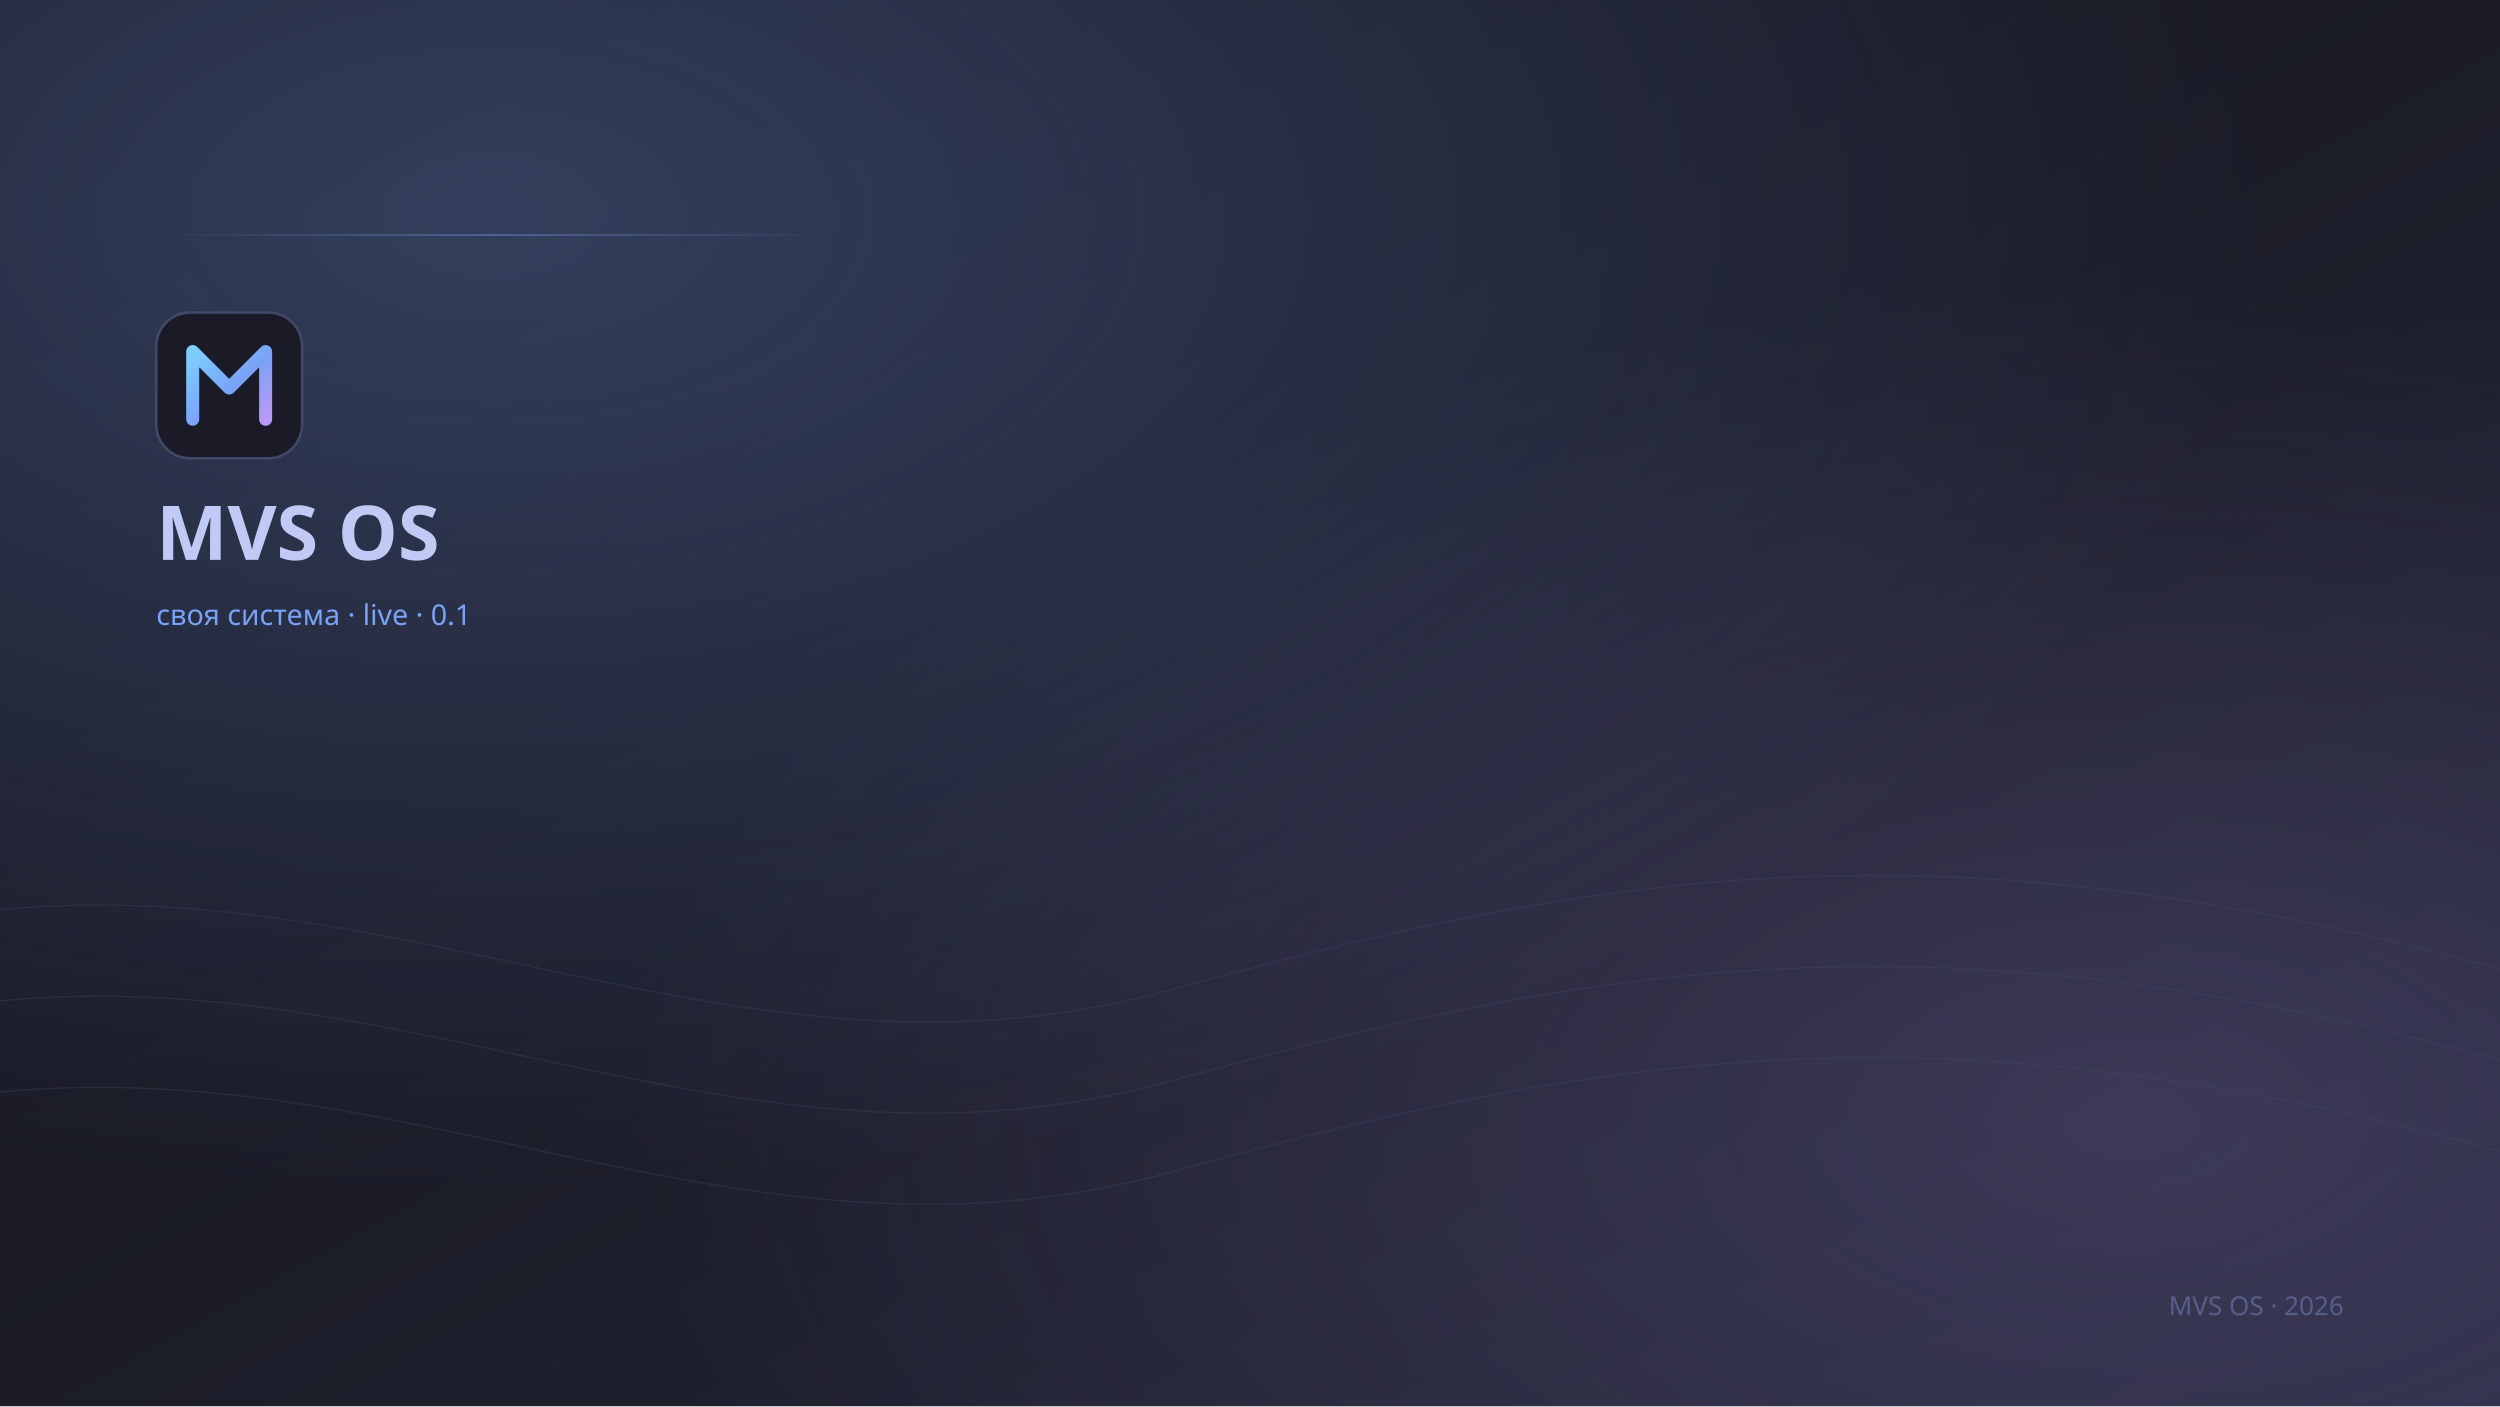
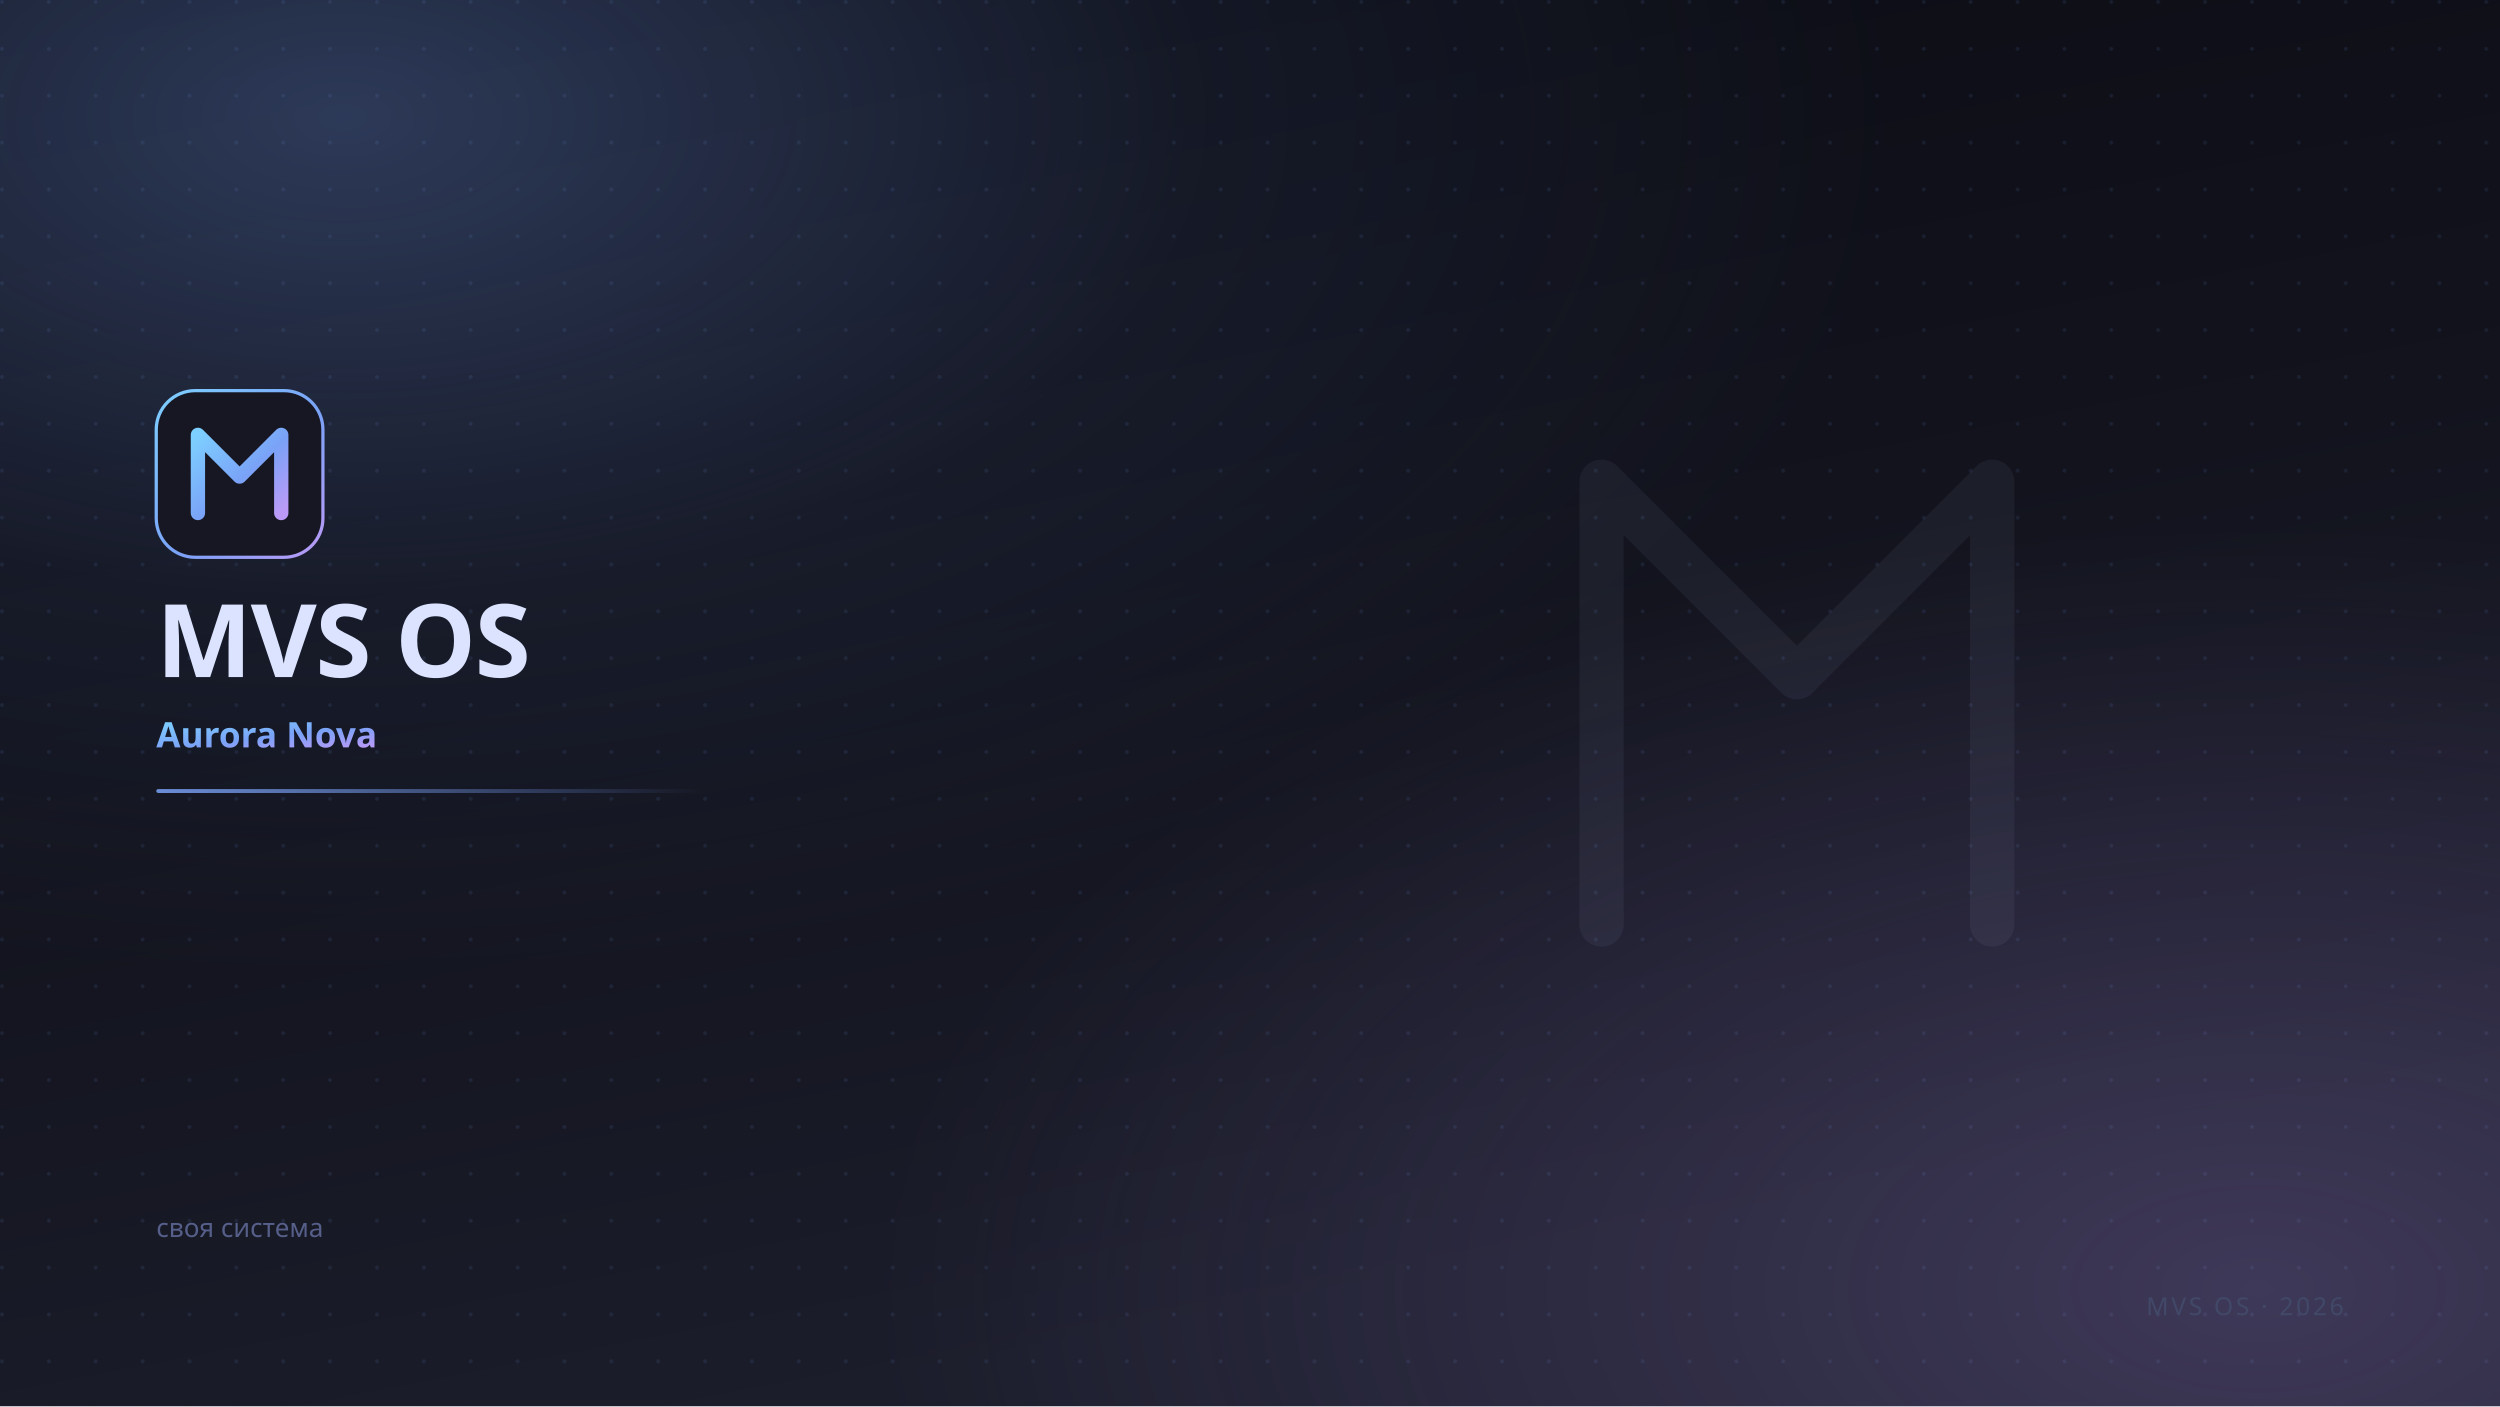
<svg xmlns="http://www.w3.org/2000/svg" width="1920" height="1080" viewBox="0 0 1920 1080">
  <defs>
-     <linearGradient id="bg" x1="0" y1="0" x2="1" y2="1">
-       <stop offset="0" stop-color="#16161e" />
-       <stop offset="0.45" stop-color="#1a1b26" />
-       <stop offset="1" stop-color="#24283b" />
+     <linearGradient id="bg" x1="0" y1="0" x2="0.35" y2="1">
+       <stop offset="0" stop-color="#0a0b12" />
+       <stop offset="0.55" stop-color="#12131d" />
+       <stop offset="1" stop-color="#1b1d2b" />
    </linearGradient>
-     <radialGradient id="glow1" cx="0.2" cy="0.15" r="0.7">
-       <stop offset="0" stop-color="#7aa2f7" stop-opacity="0.28" />
+     <radialGradient id="glowA" cx="0.14" cy="0.08" r="0.62">
+       <stop offset="0" stop-color="#7aa2f7" stop-opacity="0.30" />
+       <stop offset="0.55" stop-color="#7aa2f7" stop-opacity="0.07" />
      <stop offset="1" stop-color="#7aa2f7" stop-opacity="0" />
    </radialGradient>
-     <radialGradient id="glow2" cx="0.85" cy="0.8" r="0.6">
-       <stop offset="0" stop-color="#bb9af7" stop-opacity="0.18" />
+     <radialGradient id="glowB" cx="0.9" cy="0.92" r="0.55">
+       <stop offset="0" stop-color="#bb9af7" stop-opacity="0.22" />
      <stop offset="1" stop-color="#bb9af7" stop-opacity="0" />
    </radialGradient>
-     <linearGradient id="line" x1="0" y1="0" x2="1" y2="0">
-       <stop offset="0" stop-color="#7aa2f7" stop-opacity="0" />
-       <stop offset="0.5" stop-color="#7aa2f7" stop-opacity="0.55" />
-       <stop offset="1" stop-color="#7aa2f7" stop-opacity="0" />
-     </linearGradient>
-     <linearGradient id="mvs" x1="0" y1="0" x2="1" y2="1">
+     <linearGradient id="mark" x1="0" y1="0" x2="1" y2="1">
      <stop offset="0" stop-color="#7dcfff" />
      <stop offset="0.55" stop-color="#7aa2f7" />
      <stop offset="1" stop-color="#bb9af7" />
    </linearGradient>
+     <linearGradient id="rule" x1="0" y1="0" x2="1" y2="0">
+       <stop offset="0" stop-color="#7aa2f7" stop-opacity="0.85" />
+       <stop offset="1" stop-color="#7aa2f7" stop-opacity="0" />
+     </linearGradient>
+     <pattern id="dots" width="36" height="36" patternUnits="userSpaceOnUse">
+       <circle cx="1.5" cy="1.5" r="1.5" fill="#7aa2f7" opacity="0.10" />
+     </pattern>
  </defs>
  <rect width="1920" height="1080" fill="url(#bg)" />
-   <rect width="1920" height="1080" fill="url(#glow1)" />
-   <rect width="1920" height="1080" fill="url(#glow2)" />
-   <g opacity="0.35" fill="none" stroke="#414868" stroke-width="1">
-     <path d="M-120 720 C 260 620, 540 860, 900 760 S 1540 620, 2040 780" />
-     <path d="M-120 790 C 260 690, 540 930, 900 830 S 1540 690, 2040 850" />
-     <path d="M-120 860 C 260 760, 540 1000, 900 900 S 1540 760, 2040 920" />
+   <rect width="1920" height="1080" fill="url(#dots)" />
+   <rect width="1920" height="1080" fill="url(#glowA)" />
+   <rect width="1920" height="1080" fill="url(#glowB)" />
+   <g transform="translate(1230 330)" opacity="0.06" fill="none" stroke="#c0caf5" stroke-width="34" stroke-linecap="round" stroke-linejoin="round">
+     <path d="M0 380V40l150 150L300 40v340" />
  </g>
-   <rect x="120" y="180" width="520" height="1" fill="url(#line)" />
-   <g transform="translate(120 240)">
-     <rect x="0" y="0" width="112" height="112" rx="26" fill="#1a1b26" stroke="#414868" stroke-width="2" />
-     <path d="M28 82V30l28 28 28-28v52" fill="none" stroke="url(#mvs)" stroke-width="10" stroke-linecap="round" stroke-linejoin="round" />
+   <g transform="translate(120 300)">
+     <rect x="0" y="0" width="128" height="128" rx="30" fill="#161722" stroke="url(#mark)" stroke-width="2.5" />
+     <path d="M32 94V34l32 32 32-32v60" fill="none" stroke="url(#mark)" stroke-width="11" stroke-linecap="round" stroke-linejoin="round" />
  </g>
-   <text x="120" y="430" font-family="Noto Sans, DejaVu Sans, sans-serif" font-size="58" font-weight="700" fill="#c0caf5">MVS OS</text>
-   <text x="120" y="480" font-family="Noto Sans, DejaVu Sans, sans-serif" font-size="22" fill="#7aa2f7">своя система · live · 0.1</text>
-   <text x="1800" y="1010" text-anchor="end" font-family="Noto Sans, DejaVu Sans, sans-serif" font-size="20" fill="#565f89">MVS OS · 2026</text>
+   <text x="120" y="520" font-family="Noto Sans, DejaVu Sans, sans-serif" font-size="78" font-weight="700" fill="#dbe3ff" letter-spacing="-1">MVS OS</text>
+   <text x="120" y="574" font-family="Noto Sans, DejaVu Sans, sans-serif" font-size="27" fill="url(#mark)" font-weight="600">Aurora Nova</text>
+   <rect x="120" y="606" width="420" height="3" rx="1.5" fill="url(#rule)" />
+   <text x="120" y="950" font-family="Noto Sans, DejaVu Sans, sans-serif" font-size="20" fill="#565f89">своя система</text>
+   <text x="1800" y="1010" text-anchor="end" font-family="Noto Sans, DejaVu Sans, sans-serif" font-size="19" fill="#414868" letter-spacing="2">MVS OS · 2026</text>
</svg>
